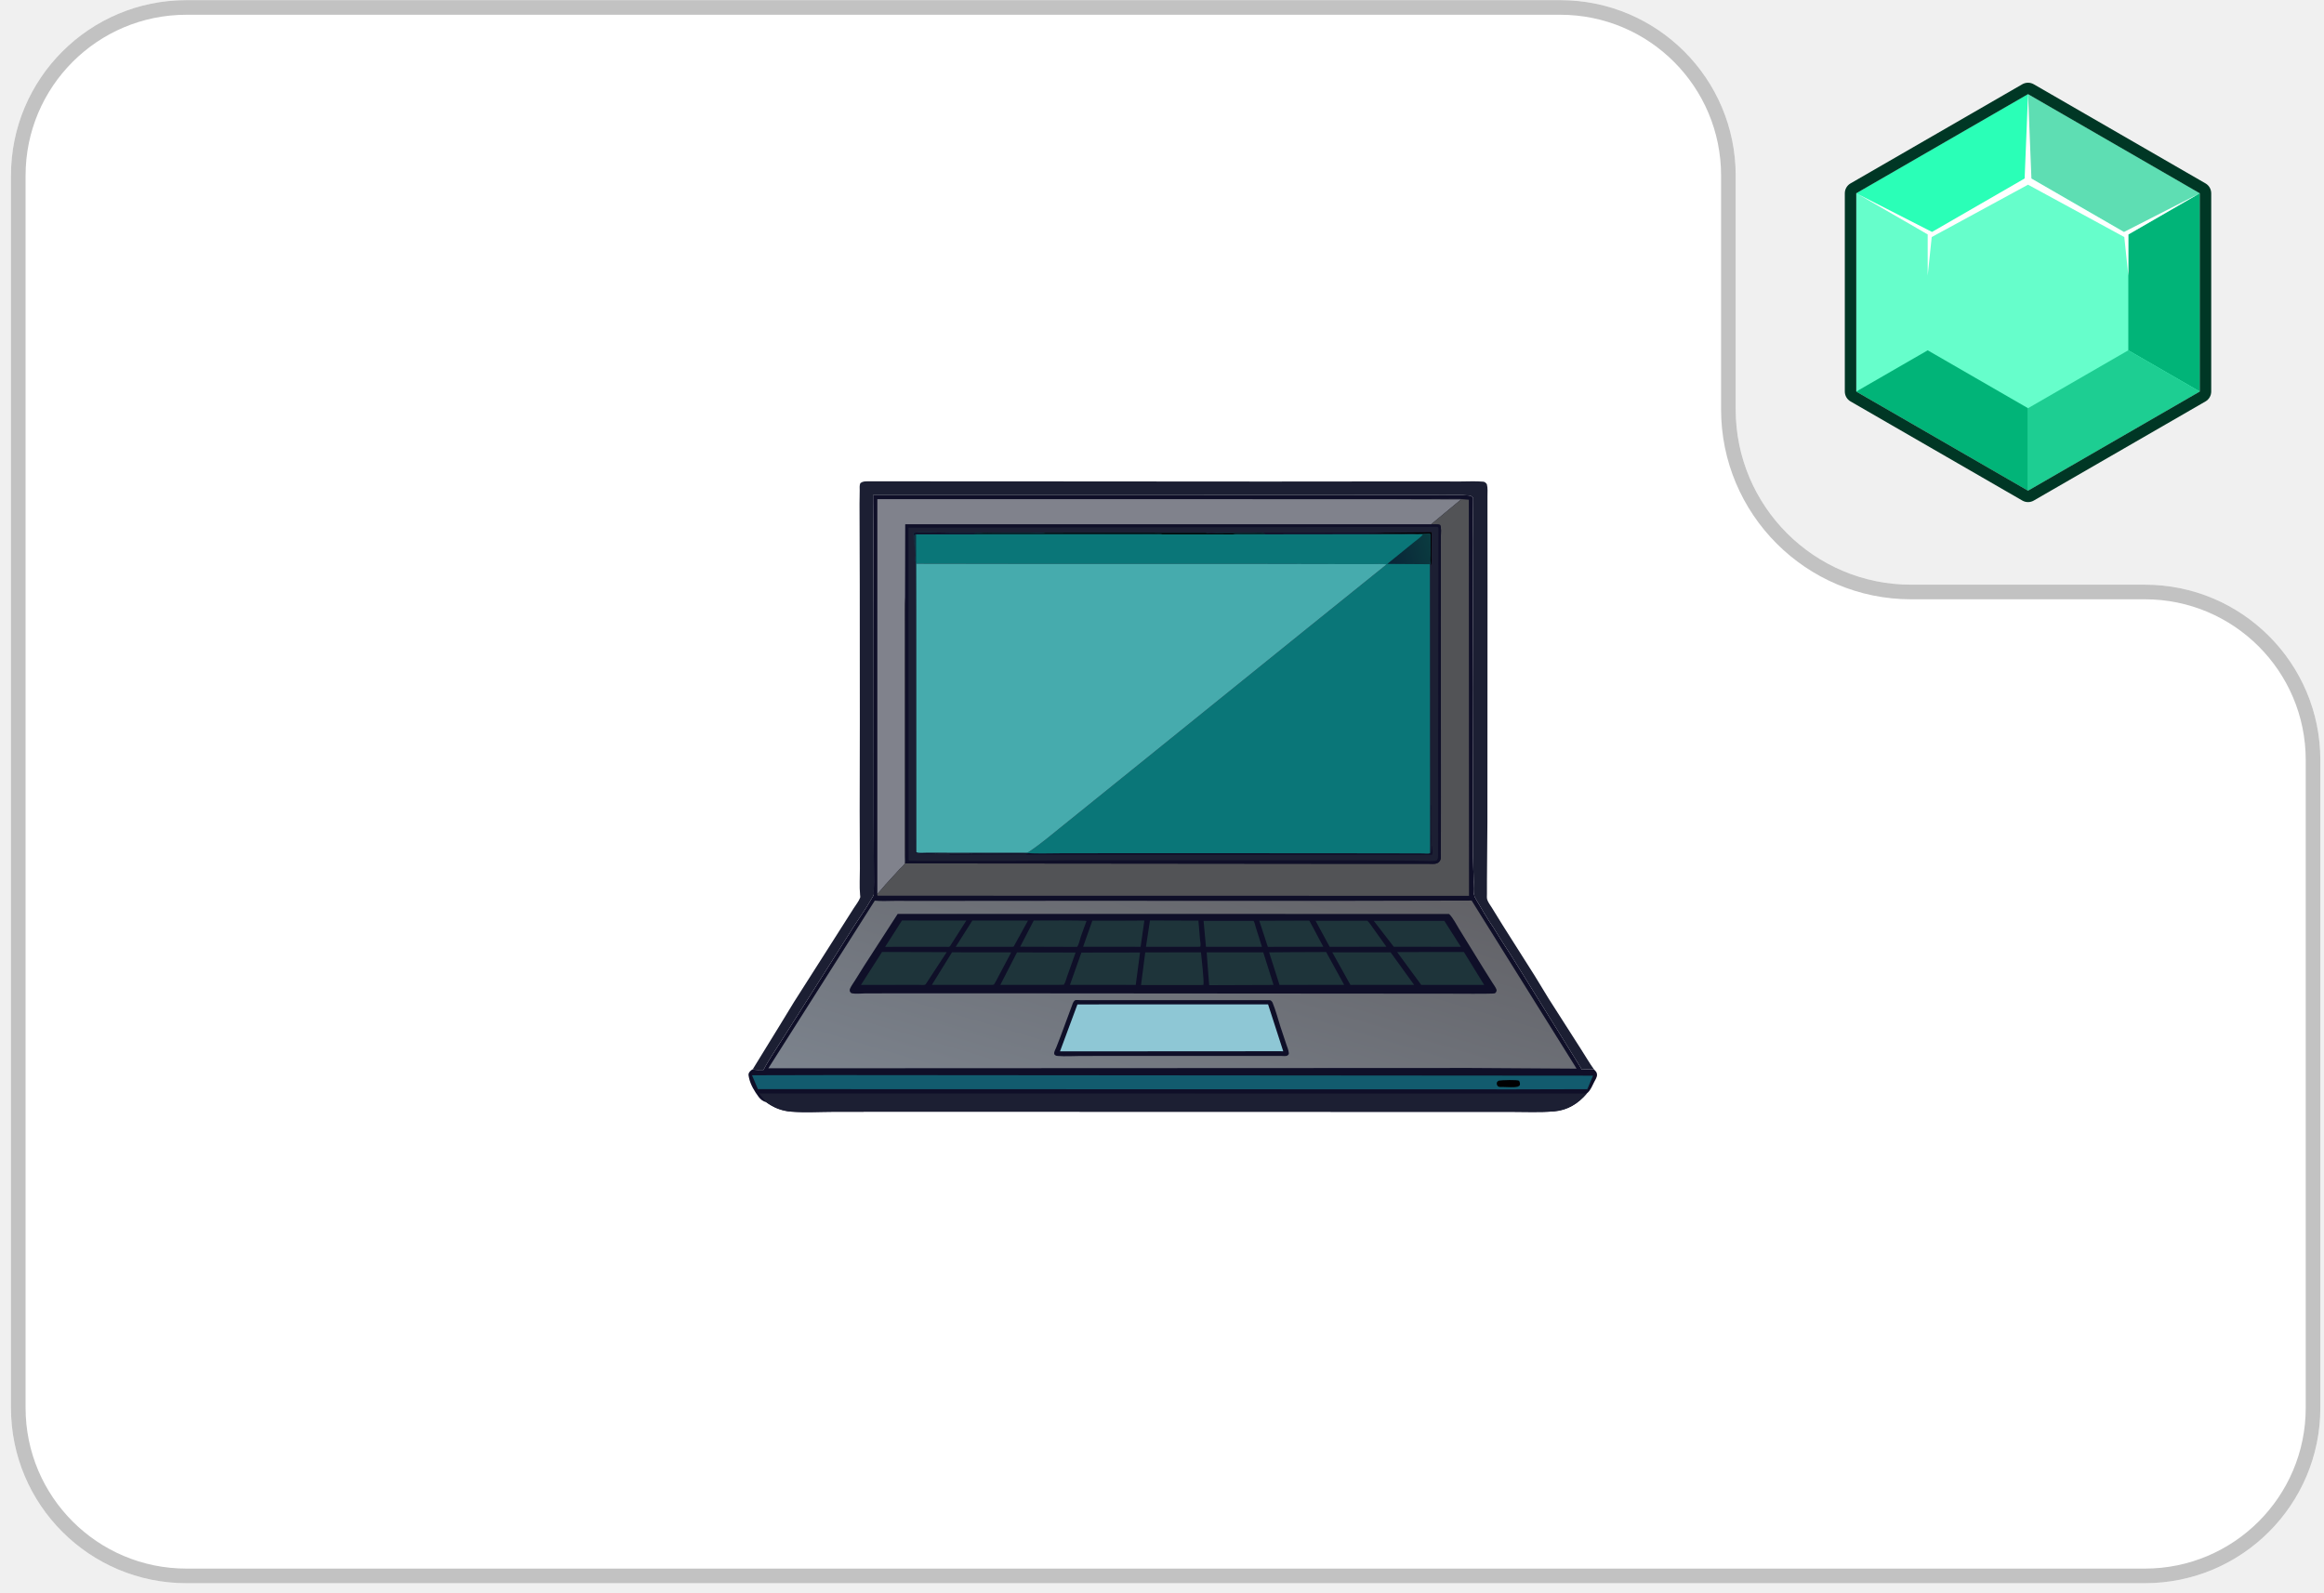
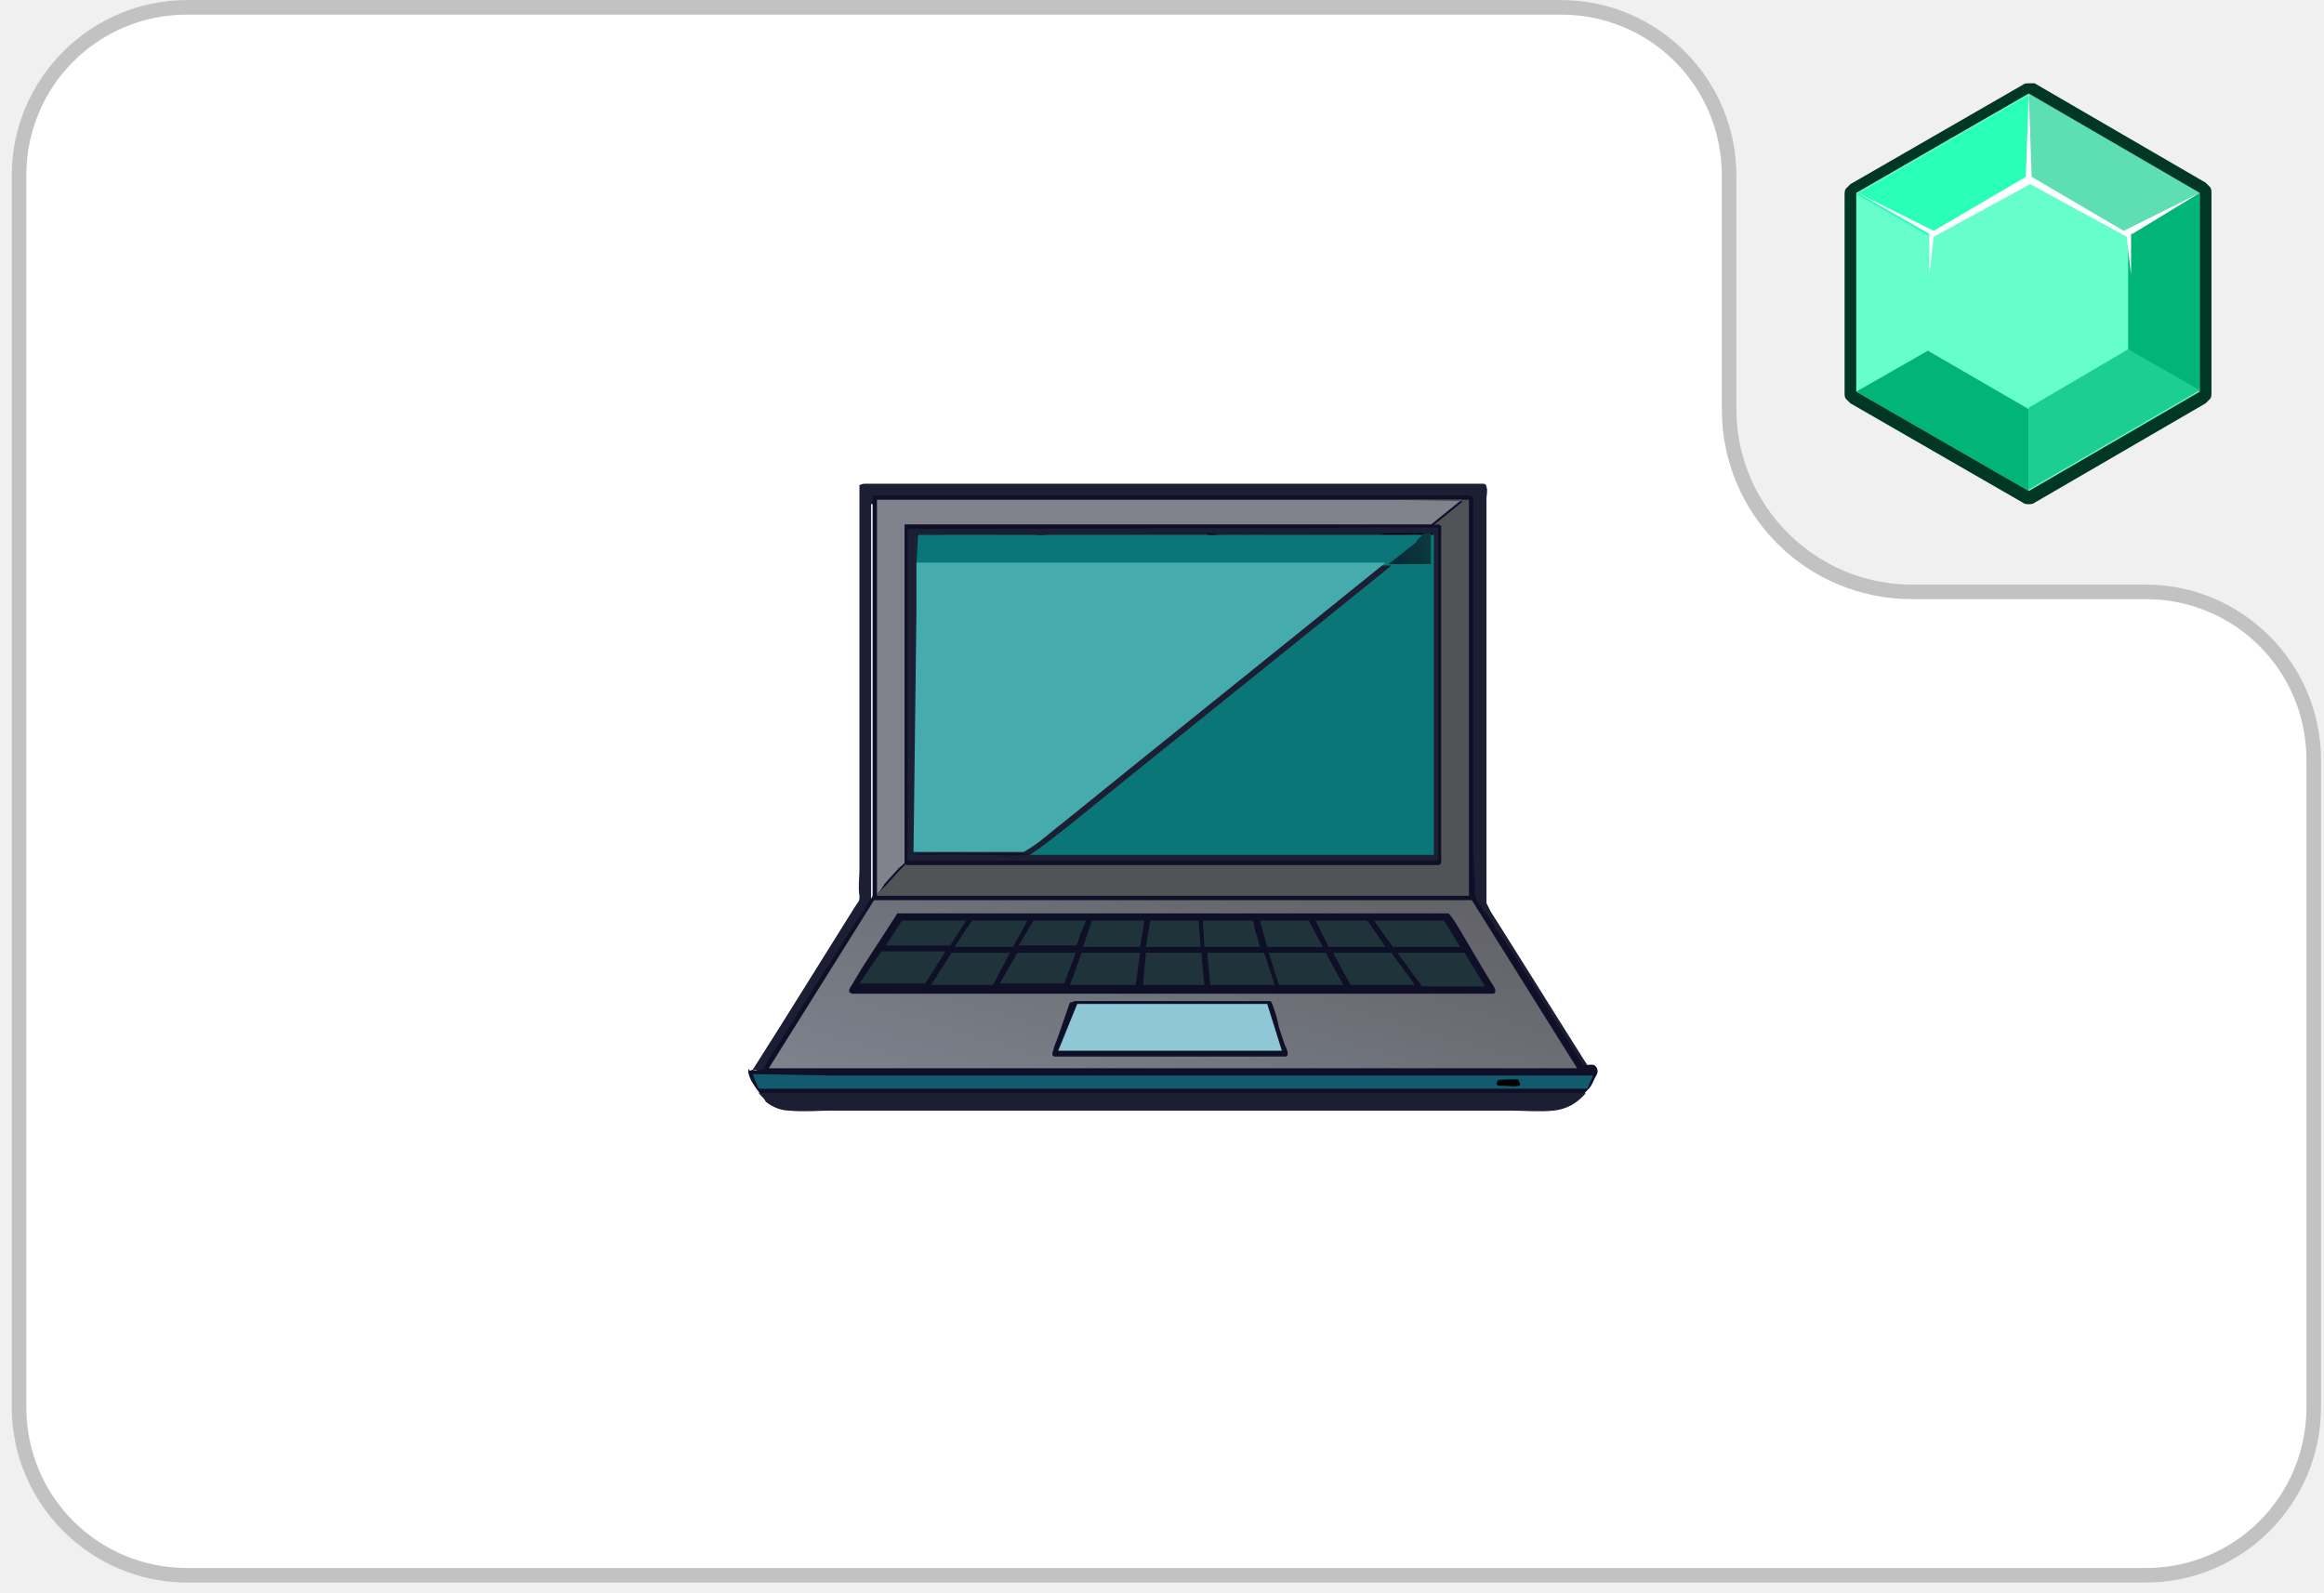
- <svg xmlns="http://www.w3.org/2000/svg" width="159" height="109" viewBox="0 0 159 109" fill="none">
-   <path d="M150.499 26.794V13.226L138.75 6.443L127 13.226V26.794L138.75 33.577L150.499 26.794Z" fill="#66FECB" />
-   <path d="M145.613 23.972V16.047L138.75 12.086L131.887 16.047V23.972L138.75 27.934L145.613 23.972Z" fill="#66FECB" />
-   <path d="M138.75 12.086V6.443L150.499 13.226L145.612 16.047L138.75 12.086Z" fill="#5EDEB3" />
-   <path d="M145.612 23.972V16.047L150.499 13.226V26.793L145.612 23.972Z" fill="#01B478" />
-   <path d="M138.75 27.934V33.577L150.499 26.793L145.612 23.972L138.75 27.934Z" fill="#1DCE92" />
-   <path d="M131.887 23.972L127 26.793L138.75 33.577V27.934L131.887 23.972Z" fill="#01B478" />
-   <path d="M138.75 12.086L131.887 16.047L127 13.226L138.75 6.443V12.086Z" fill="#2AFFB7" />
-   <path d="M150.499 13.226L145.314 15.876L138.983 12.217L138.752 6.441L138.518 12.217L132.184 15.874L126.999 13.224L131.886 16.046V18.861C131.978 17.981 132.07 17.101 132.162 16.221L138.75 12.639L145.337 16.221C145.429 17.101 145.522 17.981 145.614 18.861V16.046L145.679 16.008L150.499 13.226Z" fill="white" />
-   <path d="M138.75 6.443L150.499 13.226V26.794L138.75 33.577L127 26.794V13.226L138.75 6.443ZM138.75 5.661C138.612 5.661 138.477 5.697 138.358 5.766L126.608 12.549C126.489 12.618 126.39 12.716 126.321 12.835C126.253 12.954 126.216 13.089 126.216 13.226V26.794C126.216 26.931 126.253 27.066 126.321 27.184C126.39 27.303 126.489 27.402 126.608 27.47L138.361 34.254C138.48 34.323 138.615 34.359 138.752 34.359C138.889 34.359 139.024 34.323 139.143 34.254L150.892 27.47C151.011 27.402 151.11 27.303 151.179 27.184C151.247 27.066 151.284 26.931 151.284 26.794V13.226C151.284 13.089 151.247 12.954 151.179 12.835C151.11 12.716 151.011 12.618 150.892 12.549L139.143 5.766C139.024 5.697 138.89 5.661 138.752 5.661H138.75Z" fill="#003725" />
-   <mask id="path-10-inside-1_129_10919" fill="white">
-     <path fill-rule="evenodd" clip-rule="evenodd" d="M118.75 12.01C118.75 5.383 113.377 0.01 106.75 0.01H12.75C6.123 0.01 0.75 5.383 0.75 12.01V96.34C0.75 102.967 6.123 108.34 12.75 108.34H146.75C153.377 108.34 158.75 102.967 158.75 96.34V52.01C158.75 45.383 153.377 40.01 146.75 40.01H130.75C124.123 40.01 118.75 34.637 118.75 28.01V12.01Z" />
+ <svg xmlns="http://www.w3.org/2000/svg" version="1.1" id="Слой_1" x="0px" y="0px" viewBox="0 0 159 109" style="enable-background:new 0 0 159 109;" xml:space="preserve">
+   <style type="text/css">
+ 	.st0{fill:#66FECB;}
+ 	.st1{fill:#5EDEB3;}
+ 	.st2{fill:#01B478;}
+ 	.st3{fill:#1DCE92;}
+ 	.st4{fill:#2AFFB7;}
+ 	.st5{fill:#FFFFFF;}
+ 	.st6{fill:#003725;}
+ 	.st7{fill-rule:evenodd;clip-rule:evenodd;fill:#FFFFFF;}
+ 	.st8{fill-rule:evenodd;clip-rule:evenodd;fill:#FFFFFF;filter:url(#Adobe_OpacityMaskFilter);}
+ 	.st9{mask:url(#path-10-inside-1_129_10919_00000089563257974219374980000018190821517949133202_);fill:#C2C2C2;}
+ 	.st10{fill:#1C1F33;}
+ 	.st11{fill:#0F0F28;}
+ 	.st12{fill:#125B6E;}
+ 	.st13{fill:#010002;}
+ 	.st14{fill:#80828C;}
+ 	.st15{fill:#525356;}
+ 	.st16{fill:url(#SVGID_1_);}
+ 	.st17{fill:#8EC7D5;}
+ 	.st18{fill:#1E343A;}
+ 	.st19{fill:#0A7678;}
+ 	.st20{fill:url(#SVGID_00000102539802711590042270000017630183544060003983_);}
+ 	.st21{fill:#46ABAD;}
+ </style>
+   <path class="st0" d="M150.5,26.8V13.2l-11.7-6.8L127,13.2v13.6l11.8,6.8L150.5,26.8z" />
+   <path class="st0" d="M145.6,24V16l-6.9-4l-6.9,4V24l6.9,4L145.6,24z" />
+   <path class="st1" d="M138.8,12.1V6.4l11.7,6.8l-4.9,2.8L138.8,12.1z" />
+   <path class="st2" d="M145.6,24V16l4.9-2.8v13.6L145.6,24z" />
+   <path class="st3" d="M138.8,27.9v5.6l11.7-6.8l-4.9-2.8L138.8,27.9z" />
+   <path class="st2" d="M131.9,24l-4.9,2.8l11.8,6.8v-5.6L131.9,24z" />
+   <path class="st4" d="M138.8,12.1l-6.9,4l-4.9-2.8l11.8-6.8V12.1z" />
+   <path class="st5" d="M150.5,13.2l-5.2,2.6l-6.3-3.7l-0.2-5.8l-0.2,5.8l-6.3,3.7l-5.2-2.6l4.9,2.8v2.8c0.1-0.9,0.2-1.8,0.3-2.6  l6.6-3.6l6.6,3.6c0.1,0.9,0.2,1.8,0.3,2.6V16l0.1,0L150.5,13.2z" />
+   <path class="st6" d="M138.8,6.4l11.7,6.8v13.6l-11.7,6.8L127,26.8V13.2L138.8,6.4z M138.8,5.7c-0.1,0-0.3,0-0.4,0.1l-11.8,6.8  c-0.1,0.1-0.2,0.2-0.3,0.3c-0.1,0.1-0.1,0.3-0.1,0.4v13.6c0,0.1,0,0.3,0.1,0.4c0.1,0.1,0.2,0.2,0.3,0.3l11.8,6.8  c0.1,0.1,0.3,0.1,0.4,0.1c0.1,0,0.3,0,0.4-0.1l11.7-6.8c0.1-0.1,0.2-0.2,0.3-0.3c0.1-0.1,0.1-0.3,0.1-0.4V13.2c0-0.1,0-0.3-0.1-0.4  c-0.1-0.1-0.2-0.2-0.3-0.3l-11.7-6.8C139,5.7,138.9,5.7,138.8,5.7L138.8,5.7z" />
+   <path class="st7" d="M118.8,12c0-6.6-5.4-12-12-12h-94c-6.6,0-12,5.4-12,12v84.3c0,6.6,5.4,12,12,12h134c6.6,0,12-5.4,12-12V52  c0-6.6-5.4-12-12-12h-16c-6.6,0-12-5.4-12-12V12z" />
+   <defs>
+     <filter id="Adobe_OpacityMaskFilter" filterUnits="userSpaceOnUse" x="-0.2" y="-1" width="160" height="110.3">
+       <feColorMatrix type="matrix" values="1 0 0 0 0  0 1 0 0 0  0 0 1 0 0  0 0 0 1 0" />
+     </filter>
+   </defs>
+   <mask maskUnits="userSpaceOnUse" x="-0.2" y="-1" width="160" height="110.3" id="path-10-inside-1_129_10919_00000089563257974219374980000018190821517949133202_">
+     <path class="st8" d="M118.8,12c0-6.6-5.4-12-12-12h-94c-6.6,0-12,5.4-12,12v84.3c0,6.6,5.4,12,12,12h134c6.6,0,12-5.4,12-12V52   c0-6.6-5.4-12-12-12h-16c-6.6,0-12-5.4-12-12V12z" />
  </mask>
-   <path fill-rule="evenodd" clip-rule="evenodd" d="M118.75 12.01C118.75 5.383 113.377 0.01 106.75 0.01H12.75C6.123 0.01 0.75 5.383 0.75 12.01V96.34C0.75 102.967 6.123 108.34 12.75 108.34H146.75C153.377 108.34 158.75 102.967 158.75 96.34V52.01C158.75 45.383 153.377 40.01 146.75 40.01H130.75C124.123 40.01 118.75 34.637 118.75 28.01V12.01Z" fill="white" />
-   <path d="M12.75 1.01H106.75V-0.99H12.75V1.01ZM1.75 96.34V12.01H-0.25V96.34H1.75ZM146.75 107.34H12.75V109.34H146.75V107.34ZM157.75 52.01V96.34H159.75V52.01H157.75ZM146.75 39.01H130.75V41.01H146.75V39.01ZM119.75 28.01V12.01H117.75V28.01H119.75ZM130.75 39.01C124.675 39.01 119.75 34.085 119.75 28.01H117.75C117.75 35.19 123.57 41.01 130.75 41.01V39.01ZM159.75 52.01C159.75 44.83 153.93 39.01 146.75 39.01V41.01C152.825 41.01 157.75 45.935 157.75 52.01H159.75ZM146.75 109.34C153.93 109.34 159.75 103.52 159.75 96.34H157.75C157.75 102.415 152.825 107.34 146.75 107.34V109.34ZM-0.25 96.34C-0.25 103.52 5.57 109.34 12.75 109.34V107.34C6.675 107.34 1.75 102.415 1.75 96.34H-0.25ZM106.75 1.01C112.825 1.01 117.75 5.935 117.75 12.01H119.75C119.75 4.83 113.93 -0.99 106.75 -0.99V1.01ZM12.75 -0.99C5.57 -0.99 -0.25 4.83 -0.25 12.01H1.75C1.75 5.935 6.675 1.01 12.75 1.01V-0.99Z" fill="#C2C2C2" mask="url(#path-10-inside-1_129_10919)" />
-   <path d="M51.5 73.171L53.359 70.149L54.324 68.566L56.865 64.578L58.407 62.154C58.541 61.938 58.762 61.669 58.846 61.433C58.867 61.374 58.85 61.298 58.844 61.237C58.788 60.65 58.833 60.011 58.831 59.419L58.816 55.578L58.827 49.418L58.822 40.09L58.806 34.489L58.818 33.563C58.819 33.403 58.793 33.207 58.864 33.06C59.028 32.933 59.184 32.94 59.382 32.937L68.861 32.94L86.753 32.952L96.846 32.943L99.896 32.948C100.416 32.949 100.967 32.914 101.483 32.962C101.6 32.973 101.657 33.048 101.725 33.134C101.797 33.394 101.767 33.701 101.768 33.971L101.768 35.442L101.771 40.405L101.763 56.284L101.733 60.209L101.732 61.161C101.732 61.286 101.714 61.448 101.753 61.566C101.819 61.763 101.975 61.962 102.084 62.14L102.787 63.28L105.003 66.777L105.954 68.338L108.172 71.807C108.471 72.266 108.744 72.748 109.064 73.192C108.825 73.135 108.471 73.189 108.217 73.189L108.119 73.013L103.44 65.468L102.787 64.455L102.324 63.714C102.275 63.647 102.243 63.576 102.198 63.508L101.848 62.984C101.754 62.853 101.689 62.701 101.594 62.572C101.565 62.532 101.544 62.504 101.521 62.459L101.498 62.413L101.181 61.873L101.102 61.746L100.975 61.524C100.922 61.401 100.865 61.383 100.86 61.239C100.778 61.144 100.828 60.504 100.826 60.355L100.768 58.304L100.789 47.063L100.76 37.013L100.787 34.113C100.788 34.072 100.795 34.072 100.772 34.041C100.718 33.968 100.593 33.919 100.505 33.909L100.467 33.906C99.941 33.852 99.391 33.878 98.862 33.876L96.072 33.873L88.018 33.879L59.734 33.883L59.756 37.121L59.77 43.357L59.778 55.874L59.788 60.373L59.782 61.036C59.781 61.082 59.794 61.19 59.779 61.231C59.742 61.34 59.639 61.479 59.581 61.582C59.208 62.246 58.752 62.863 58.346 63.507L54.332 69.847L52.742 72.34C52.57 72.632 52.388 72.909 52.237 73.214C52.013 73.213 51.709 73.246 51.5 73.171Z" fill="#1C1F33" />
-   <path d="M51.5 73.171C51.709 73.246 52.013 73.212 52.237 73.214C52.388 72.909 52.57 72.632 52.743 72.34L54.332 69.847L58.346 63.507C58.752 62.863 59.208 62.246 59.581 61.582C59.639 61.479 59.743 61.34 59.779 61.231C59.794 61.19 59.781 61.082 59.782 61.036L59.788 60.373L59.778 55.874L59.77 43.357L59.756 37.121L59.734 33.883L88.018 33.879L96.072 33.873L98.862 33.876C99.391 33.878 99.941 33.852 100.467 33.906L100.506 33.909C100.593 33.919 100.718 33.968 100.772 34.041C100.795 34.072 100.788 34.072 100.787 34.113L100.76 37.013L100.789 47.063L100.768 58.304L100.826 60.355C100.828 60.504 100.778 61.144 100.86 61.239C100.865 61.383 100.922 61.401 100.975 61.524L101.102 61.746L101.181 61.873L101.499 62.413L101.521 62.459C101.544 62.504 101.565 62.532 101.594 62.572C101.69 62.701 101.754 62.853 101.848 62.984L102.198 63.508C102.244 63.576 102.275 63.647 102.324 63.714L102.787 64.455L103.44 65.468L108.12 73.013L108.217 73.189C108.471 73.189 108.825 73.135 109.064 73.192C109.18 73.311 109.263 73.38 109.263 73.553C109.262 73.727 109.144 73.894 109.067 74.045C108.945 74.286 108.836 74.569 108.639 74.759L108.559 74.832C107.972 75.522 107.246 75.973 106.329 76.05C105.35 76.131 104.338 76.081 103.355 76.082L97.886 76.082L80.384 76.078L62.609 76.073L57.049 76.078C56.095 76.08 55.1 76.142 54.151 76.071C53.49 76.022 52.95 75.808 52.415 75.42C52.204 75.37 52.032 75.234 51.903 75.061C51.618 74.677 51.344 74.224 51.245 73.755C51.228 73.673 51.196 73.548 51.22 73.465C51.253 73.352 51.396 73.221 51.5 73.171Z" fill="#0F0F28" />
-   <path d="M56.926 73.569L108.989 73.609L108.599 74.533L103.597 74.546L51.853 74.531L51.451 73.581L56.926 73.569Z" fill="#125B6E" />
-   <path d="M102.533 73.95C102.741 73.911 103.795 73.875 103.934 73.96C103.969 74.03 104.004 74.139 103.988 74.219C103.971 74.31 103.921 74.317 103.847 74.357L103.823 74.364C103.545 74.428 103.142 74.384 102.853 74.383C102.729 74.383 102.593 74.403 102.482 74.338C102.43 74.267 102.398 74.219 102.404 74.124C102.411 74.029 102.462 73.999 102.533 73.95Z" fill="#010002" />
-   <path d="M52.415 75.42C52.267 75.212 52.086 75.051 51.951 74.827L108.559 74.832C107.972 75.522 107.246 75.974 106.328 76.05C105.35 76.131 104.338 76.081 103.355 76.082L97.886 76.082L80.384 76.078L62.609 76.073L57.049 76.078C56.095 76.081 55.1 76.142 54.151 76.071C53.49 76.022 52.95 75.808 52.415 75.42Z" fill="#1C1F33" />
-   <path d="M60.024 61.175L60.025 34.156L95.184 34.161L99.969 34.171L97.9 35.889L61.939 35.888L61.932 40.878L61.929 40.92C61.883 41.559 61.906 42.215 61.905 42.856L61.902 46.17L61.904 56.407L61.906 58.539C61.906 58.661 61.943 58.997 61.899 59.104C61.858 59.205 61.632 59.386 61.546 59.481L60.579 60.538C60.393 60.747 60.219 60.975 60.024 61.175Z" fill="#80828C" />
-   <path d="M95.184 34.161L99.926 34.144L100.017 34.158L100.492 34.198L100.504 61.302L60.048 61.294C60.01 61.233 60.01 61.256 60.024 61.175C60.218 60.975 60.393 60.747 60.579 60.538L61.545 59.481C61.632 59.386 61.858 59.205 61.899 59.104C61.943 58.997 61.906 58.661 61.906 58.539L61.904 56.407L61.902 46.17L61.905 42.856C61.906 42.215 61.883 41.559 61.928 40.92L61.932 40.878L61.937 59.082L91.067 59.109L96.092 59.108L97.667 59.108C97.86 59.108 98.157 59.147 98.331 59.066C98.431 59.02 98.518 58.924 98.554 58.819C98.583 58.734 98.571 58.593 98.573 58.501L98.58 57.722L98.582 54.555L98.578 42.202L98.576 38.483L98.579 36.712C98.579 36.49 98.626 36.122 98.529 35.927C98.39 35.853 98.064 35.89 97.899 35.889L99.969 34.171L95.184 34.161Z" fill="#525356" />
-   <path d="M59.849 61.632C60.288 61.681 60.764 61.646 61.208 61.647L64.023 61.649L73.043 61.642L91.43 61.646L100.685 61.626L107.865 73.128L100.61 73.082L52.569 73.104L59.849 61.632Z" fill="url(#paint0_linear_129_10919)" />
-   <path d="M73.532 68.459L73.588 68.439C73.679 68.423 73.81 68.441 73.904 68.441L74.614 68.441L77.519 68.442L83.636 68.44L86.83 68.443C86.897 68.445 86.905 68.436 86.963 68.481C87.011 68.518 87.043 68.559 87.067 68.616C87.285 69.139 87.43 69.73 87.607 70.27L87.998 71.445C88.059 71.631 88.161 71.858 88.177 72.053C88.183 72.119 88.186 72.132 88.138 72.181C88.113 72.206 88.083 72.235 88.049 72.247C87.953 72.281 87.792 72.26 87.687 72.26L86.804 72.257L76.945 72.258L73.93 72.261C73.422 72.263 72.882 72.301 72.376 72.26C72.238 72.249 72.232 72.242 72.134 72.151C72.127 72.114 72.119 72.084 72.123 72.045C72.137 71.934 72.219 71.787 72.263 71.683L72.556 70.93L73.403 68.642C73.436 68.564 73.472 68.518 73.532 68.459Z" fill="#0F0F28" />
-   <path d="M73.714 68.733L86.757 68.729L87.794 71.938L86.606 71.937L72.522 71.946L73.714 68.733Z" fill="#8EC7D5" />
-   <path d="M61.418 62.538L99.14 62.544C99.417 62.807 99.631 63.258 99.835 63.582L101.476 66.245L102.094 67.228C102.183 67.37 102.316 67.541 102.377 67.697C102.416 67.798 102.381 67.83 102.339 67.919C102.313 67.938 102.29 67.963 102.261 67.976C102.157 68.023 99.516 67.996 99.15 67.998L69.422 67.976L61.164 67.975L59.141 67.982C58.878 67.983 58.555 68.025 58.302 67.976C58.207 67.958 58.199 67.922 58.144 67.848C58.133 67.757 58.125 67.723 58.164 67.637C58.245 67.458 58.374 67.288 58.478 67.12L59.123 66.089L61.418 62.538Z" fill="#0F0F28" />
-   <path d="M78.676 62.988L81.992 63L82.1 64.285C82.113 64.416 82.171 64.664 82.115 64.782L81.939 64.792L78.403 64.792L78.676 62.988Z" fill="#1E343A" />
-   <path d="M82.345 63.013L85.765 63.013C85.838 63.117 85.869 63.309 85.909 63.432L86.338 64.791L82.508 64.793L82.345 63.013Z" fill="#1E343A" />
-   <path d="M88.532 63L89.54 62.998C89.6 63.016 89.587 63.008 89.609 63.051L90.536 64.788L88.105 64.79L86.741 64.795L86.156 63.008L88.532 63Z" fill="#1E343A" />
-   <path d="M90.006 63.011L93.543 63.006C93.699 63.134 93.829 63.361 93.951 63.525L94.853 64.786L90.973 64.793L90.006 63.011Z" fill="#1E343A" />
-   <path d="M76.799 63.001L78.293 62.993L78.038 64.79L75.594 64.786L74.103 64.787L74.735 63.004L76.799 63.001Z" fill="#1E343A" />
-   <path d="M70.725 62.993C71.179 62.996 74.214 62.962 74.334 63.028L73.955 64.065C73.882 64.279 73.825 64.61 73.696 64.792L73.467 64.796L69.798 64.784L70.725 62.993Z" fill="#1E343A" />
-   <path d="M66.526 62.992L70.332 62.996L69.352 64.777L69.253 64.79L65.387 64.791L66.526 62.992Z" fill="#1E343A" />
-   <path d="M61.709 62.991L66.114 62.993L65 64.744C64.978 64.759 64.96 64.781 64.936 64.79C64.892 64.807 64.755 64.79 64.705 64.79L64.071 64.791L60.558 64.794L61.709 62.991Z" fill="#1E343A" />
-   <path d="M93.99 63.017L98.817 63.016L99.949 64.792L95.355 64.786L93.99 63.017Z" fill="#1E343A" />
-   <path d="M78.353 65.173L82.167 65.168C82.192 65.488 82.405 67.242 82.329 67.399L82.107 67.408L78.066 67.407L78.353 65.173Z" fill="#1E343A" />
-   <path d="M65.134 65.166L69.184 65.171L68.365 66.715C68.248 66.936 68.14 67.174 67.996 67.38L67.88 67.394L63.754 67.396L65.134 65.166Z" fill="#1E343A" />
-   <path d="M82.556 65.17L86.428 65.17L87.132 67.4L82.726 67.416L82.556 65.17Z" fill="#1E343A" />
-   <path d="M91.15 65.168L95.14 65.168L96.746 67.393L92.391 67.397L91.15 65.168Z" fill="#1E343A" />
-   <path d="M69.579 65.173L73.59 65.181L73 66.841C72.938 67.01 72.888 67.24 72.783 67.386L72.49 67.393L68.439 67.395L69.579 65.173Z" fill="#1E343A" />
-   <path d="M88.345 65.158L90.73 65.148L91.964 67.396L90.43 67.395L87.54 67.401L86.831 65.17L88.345 65.158Z" fill="#1E343A" />
-   <path d="M73.986 65.185L77.999 65.178L77.702 67.397L77.275 67.397L73.202 67.394L73.986 65.185Z" fill="#1E343A" />
-   <path d="M60.346 65.144L64.77 65.157L63.349 67.329L63.317 67.364C63.3 67.38 63.278 67.39 63.254 67.394C63.146 67.414 62.996 67.396 62.883 67.396H62.06L58.902 67.4L60.346 65.144Z" fill="#1E343A" />
-   <path d="M95.587 65.151L100.155 65.147L101.542 67.399L97.235 67.397L95.587 65.151Z" fill="#1E343A" />
-   <path d="M97.899 35.889C98.064 35.89 98.39 35.853 98.529 35.927C98.626 36.122 98.579 36.49 98.579 36.712L98.576 38.483L98.578 42.202L98.582 54.555L98.58 57.722L98.573 58.501C98.571 58.592 98.583 58.734 98.554 58.819C98.518 58.924 98.431 59.02 98.331 59.066C98.157 59.147 97.86 59.108 97.667 59.108L96.092 59.108L91.066 59.109L61.937 59.082L61.932 40.878L61.938 35.888L97.899 35.889Z" fill="#0F0F28" />
-   <path d="M98.299 36.054L98.368 36.056L98.412 36.118L98.392 50.223L98.393 56.045L98.389 58.557C98.385 58.673 98.381 58.767 98.311 58.861C98.258 58.888 98.22 58.905 98.159 58.908C97.673 58.937 97.165 58.894 96.675 58.891L93.136 58.868L73.231 58.866L69.24 58.907L62.27 58.904C62.192 58.892 62.228 58.907 62.163 58.858L62.154 36.109L98.299 36.054Z" fill="#1C1F33" />
-   <path d="M94.756 36.456L97.947 36.424L97.936 38.028C97.934 38.209 97.972 38.487 97.9 38.648L97.879 38.641L97.848 38.554C97.826 38.326 97.843 38.085 97.844 37.855L97.846 36.537L97.353 36.549L96.924 36.552C96.598 36.501 96.217 36.54 95.884 36.539L93.58 36.531C93.702 36.476 93.857 36.492 93.989 36.489L94.756 36.456Z" fill="#010002" />
-   <path d="M82.51 36.461L94.757 36.456L93.989 36.489C93.858 36.492 93.702 36.476 93.58 36.531L95.884 36.539C96.217 36.54 96.598 36.501 96.924 36.552L84.358 36.568C84.57 36.506 84.864 36.541 85.086 36.541L86.534 36.535V36.515L86.471 36.499C86.25 36.44 85.94 36.479 85.706 36.48L83.391 36.483C83.162 36.483 82.717 36.541 82.51 36.461Z" fill="#0F0F28" />
-   <path d="M97.839 58.387C97.921 58.233 97.874 55.439 97.879 55.065C97.929 55.16 97.898 55.428 97.9 55.546L97.912 57.407C97.911 57.74 97.872 58.109 97.92 58.438L97.928 58.334C97.968 58.184 97.962 58.032 97.968 57.874L97.999 57.923C98 58.087 98.031 58.347 97.981 58.498L64.968 58.488V58.446L70.173 58.477C70.271 58.445 70.17 58.456 70.271 58.448L70.316 58.446L70.332 58.414C69.386 58.469 68.423 58.408 67.475 58.414L66.734 58.431C66.659 58.431 66.562 58.445 66.493 58.409L66.468 58.39L66.365 58.423L66.301 58.382C65.983 58.381 64.289 58.327 64.12 58.403L64.079 58.423L64.016 58.382C64.001 58.391 63.974 58.41 63.956 58.416C63.852 58.454 63.005 58.456 62.916 58.41C62.837 58.368 62.726 58.385 62.635 58.359L62.627 57.938C62.639 57.774 62.611 57.584 62.651 57.427C62.651 57.639 62.589 58.155 62.694 58.324C62.889 58.386 63.154 58.352 63.361 58.352L64.785 58.353L70.052 58.357C70.855 58.434 71.698 58.39 72.505 58.391L76.92 58.384L90.709 58.388L96.146 58.396L97.349 58.4C97.495 58.401 97.704 58.436 97.839 58.387Z" fill="#0F0F28" />
-   <path d="M62.67 38.553L62.645 38.451C62.629 38.391 62.617 38.353 62.624 38.291C62.646 38.099 62.65 37.854 62.631 37.661C62.613 37.471 62.639 37.276 62.627 37.086C62.619 36.947 62.613 36.774 62.631 36.638L62.635 36.61L62.596 36.562C62.48 36.681 62.556 37.257 62.523 37.462L62.511 36.464C62.639 36.399 64.768 36.455 65.106 36.456L71.516 36.458L75.378 36.457L77.223 36.456L82.51 36.461C82.717 36.541 83.162 36.483 83.391 36.483L85.705 36.48C85.94 36.479 86.25 36.44 86.471 36.499L86.534 36.515V36.535L85.086 36.541C84.864 36.541 84.569 36.506 84.358 36.568L96.923 36.552L97.353 36.549L97.846 36.537L97.843 37.855C97.843 38.085 97.826 38.326 97.848 38.554L97.829 38.61L97.839 58.387C97.704 58.436 97.495 58.401 97.349 58.4L96.146 58.396L90.709 58.388L76.92 58.384L72.505 58.391C71.698 58.39 70.855 58.434 70.052 58.357C70.184 58.353 70.277 58.368 70.392 58.292C71.211 57.752 71.984 57.084 72.751 56.472L77.404 52.717L89.18 43.205L94.873 38.619C94.537 38.577 94.173 38.602 93.833 38.602L91.937 38.601L85.46 38.588L70.913 38.589L62.695 38.577L62.691 41.727L62.67 38.553Z" fill="#0A7678" />
-   <path d="M62.67 38.553L62.645 38.451C62.629 38.391 62.617 38.353 62.624 38.291C62.646 38.099 62.65 37.854 62.631 37.661C62.613 37.471 62.639 37.276 62.627 37.086C62.619 36.947 62.613 36.774 62.631 36.638L62.635 36.61L62.596 36.562C62.48 36.681 62.556 37.257 62.523 37.462L62.511 36.464C62.639 36.399 64.768 36.455 65.106 36.456L71.516 36.458L71.482 36.467C71.191 36.525 70.795 36.477 70.494 36.477L68.109 36.474C67.752 36.475 67.369 36.447 67.015 36.489L66.713 36.499L66.698 36.534L73.572 36.533L77.647 36.535L78.734 36.533C78.899 36.533 79.096 36.552 79.258 36.528C79.354 36.535 79.446 36.537 79.539 36.567L62.666 36.566L62.67 38.553Z" fill="#0F0F28" />
-   <path d="M77.223 36.456L82.51 36.461C82.717 36.541 83.162 36.483 83.391 36.483L85.705 36.48C85.94 36.479 86.25 36.44 86.471 36.499L86.534 36.515V36.535L85.086 36.541C84.864 36.541 84.569 36.506 84.358 36.568L79.539 36.567C79.446 36.537 79.354 36.535 79.258 36.528C79.096 36.552 78.899 36.533 78.734 36.533L77.647 36.535L73.572 36.533L66.698 36.534L66.713 36.499L67.015 36.489C67.369 36.447 67.752 36.475 68.109 36.474L70.494 36.477C70.795 36.477 71.191 36.525 71.482 36.467L71.516 36.458L75.378 36.457L77.223 36.456Z" fill="#010002" />
-   <path d="M97.353 36.549L97.846 36.537L97.844 37.855C97.843 38.085 97.826 38.326 97.848 38.554L97.829 38.61L94.909 38.591L96.775 37.075C96.935 36.941 97.267 36.73 97.353 36.549Z" fill="url(#paint1_linear_129_10919)" />
-   <path d="M62.691 41.727L62.695 38.577L70.913 38.589L85.46 38.588L91.937 38.6L93.833 38.602C94.173 38.602 94.537 38.577 94.873 38.618L89.18 43.205L77.404 52.717L72.751 56.472C71.984 57.084 71.211 57.752 70.392 58.292C70.277 58.368 70.185 58.353 70.052 58.357L64.785 58.353L63.361 58.352C63.154 58.352 62.889 58.386 62.695 58.324L62.691 41.727Z" fill="#46ABAD" />
-   <defs>
-     <linearGradient id="paint0_linear_129_10919" x1="84.942" y1="57.035" x2="77.984" y2="80.515" gradientUnits="userSpaceOnUse">
-       <stop stop-color="#626267" />
-       <stop offset="1" stop-color="#7C838D" />
-     </linearGradient>
-     <linearGradient id="paint1_linear_129_10919" x1="95.001" y1="38.258" x2="97.996" y2="37.431" gradientUnits="userSpaceOnUse">
-       <stop stop-color="#092537" />
-       <stop offset="1" stop-color="#0A3B40" />
-     </linearGradient>
-   </defs>
+   <path class="st9" d="M12.8,1h94v-2h-94V1z M1.8,96.3V12h-2v84.3H1.8z M146.8,107.3h-134v2h134V107.3z M157.8,52v44.3h2V52H157.8z   M146.8,39h-16v2h16V39z M119.8,28V12h-2v16H119.8z M130.8,39c-6.1,0-11-4.9-11-11h-2c0,7.2,5.8,13,13,13V39z M159.8,52  c0-7.2-5.8-13-13-13v2c6.1,0,11,4.9,11,11H159.8z M146.8,109.3c7.2,0,13-5.8,13-13h-2c0,6.1-4.9,11-11,11V109.3z M-0.2,96.3  c0,7.2,5.8,13,13,13v-2c-6.1,0-11-4.9-11-11H-0.2z M106.8,1c6.1,0,11,4.9,11,11h2c0-7.2-5.8-13-13-13V1z M12.8-1  c-7.2,0-13,5.8-13,13h2c0-6.1,4.9-11,11-11V-1z" />
+   <path class="st10" d="M51.5,73.2l1.9-3l1-1.6l2.5-4l1.5-2.4c0.1-0.2,0.4-0.5,0.4-0.7c0-0.1,0-0.1,0-0.2c-0.1-0.6,0-1.2,0-1.8l0-3.8  l0-6.2l0-9.3l0-5.6l0-0.9c0-0.2,0-0.4,0-0.5c0.2-0.1,0.3-0.1,0.5-0.1l9.5,0l17.9,0l10.1,0l3.1,0c0.5,0,1.1,0,1.6,0  c0.1,0,0.2,0.1,0.2,0.2c0.1,0.3,0,0.6,0,0.8v1.5l0,5l0,15.9l0,3.9l0,1c0,0.1,0,0.3,0,0.4c0.1,0.2,0.2,0.4,0.3,0.6l0.7,1.1l2.2,3.5  l1,1.6l2.2,3.5c0.3,0.5,0.6,0.9,0.9,1.4c-0.2-0.1-0.6,0-0.8,0l-0.1-0.2l-4.7-7.5l-0.7-1l-0.5-0.7c0-0.1-0.1-0.1-0.1-0.2l-0.3-0.5  c-0.1-0.1-0.2-0.3-0.3-0.4c0,0-0.1-0.1-0.1-0.1l0,0l-0.3-0.5l-0.1-0.1l-0.1-0.2c-0.1-0.1-0.1-0.1-0.1-0.3c-0.1-0.1,0-0.7,0-0.9  l-0.1-2.1l0-11.2l0-10l0-2.9c0,0,0,0,0-0.1c-0.1-0.1-0.2-0.1-0.3-0.1l0,0c-0.5-0.1-1.1,0-1.6,0l-2.8,0l-8.1,0l-28.3,0l0,3.2l0,6.2  l0,12.5l0,4.5l0,0.7c0,0,0,0.2,0,0.2c0,0.1-0.1,0.2-0.2,0.4c-0.4,0.7-0.8,1.3-1.2,1.9l-4,6.3l-1.6,2.5c-0.2,0.3-0.4,0.6-0.5,0.9  C52,73.2,51.7,73.2,51.5,73.2z" />
+   <path class="st11" d="M51.5,73.2c0.2,0.1,0.5,0,0.7,0c0.2-0.3,0.3-0.6,0.5-0.9l1.6-2.5l4-6.3c0.4-0.6,0.9-1.3,1.2-1.9  c0.1-0.1,0.2-0.2,0.2-0.4c0,0,0-0.1,0-0.2l0-0.7l0-4.5l0-12.5l0-6.2l0-3.2l28.3,0l8.1,0l2.8,0c0.5,0,1.1,0,1.6,0l0,0  c0.1,0,0.2,0.1,0.3,0.1c0,0,0,0,0,0.1l0,2.9l0,10l0,11.2l0.1,2.1c0,0.1,0,0.8,0,0.9c0,0.1,0.1,0.2,0.1,0.3l0.1,0.2l0.1,0.1l0.3,0.5  l0,0c0,0,0,0.1,0.1,0.1c0.1,0.1,0.2,0.3,0.3,0.4l0.3,0.5c0,0.1,0.1,0.1,0.1,0.2l0.5,0.7l0.7,1l4.7,7.5l0.1,0.2c0.3,0,0.6-0.1,0.8,0  c0.1,0.1,0.2,0.2,0.2,0.4c0,0.2-0.1,0.3-0.2,0.5c-0.1,0.2-0.2,0.5-0.4,0.7l-0.1,0.1c-0.6,0.7-1.3,1.1-2.2,1.2c-1,0.1-2,0-3,0l-5.5,0  l-17.5,0l-17.8,0l-5.6,0c-1,0-1.9,0.1-2.9,0c-0.7,0-1.2-0.3-1.7-0.7c-0.2,0-0.4-0.2-0.5-0.4c-0.3-0.4-0.6-0.8-0.7-1.3  c0-0.1,0-0.2,0-0.3C51.3,73.4,51.4,73.2,51.5,73.2z" />
+   <path class="st12" d="M56.9,73.6l52.1,0l-0.4,0.9l-5,0l-51.7,0l-0.4-1L56.9,73.6z" />
+   <path class="st13" d="M102.5,73.9c0.2,0,1.3-0.1,1.4,0c0,0.1,0.1,0.2,0.1,0.3c0,0.1-0.1,0.1-0.1,0.1l0,0c-0.3,0.1-0.7,0-1,0  c-0.1,0-0.3,0-0.4,0c-0.1-0.1-0.1-0.1-0.1-0.2C102.4,74,102.5,74,102.5,73.9z" />
+   <path class="st10" d="M52.4,75.4c-0.1-0.2-0.3-0.4-0.5-0.6l56.6,0c-0.6,0.7-1.3,1.1-2.2,1.2c-1,0.1-2,0-3,0l-5.5,0l-17.5,0l-17.8,0  l-5.6,0c-1,0-1.9,0.1-2.9,0C53.5,76,52.9,75.8,52.4,75.4z" />
+   <path class="st14" d="M60,61.2l0-27l35.2,0l4.8,0l-2.1,1.7l-36,0l0,5l0,0c0,0.6,0,1.3,0,1.9l0,3.3l0,10.2l0,2.1c0,0.1,0,0.5,0,0.6  c0,0.1-0.3,0.3-0.4,0.4l-1,1.1C60.4,60.7,60.2,61,60,61.2z" />
+   <path class="st15" d="M95.2,34.2l4.7,0l0.1,0l0.5,0l0,27.1l-40.5,0c0-0.1,0,0,0-0.1c0.2-0.2,0.4-0.4,0.6-0.6l1-1.1  c0.1-0.1,0.3-0.3,0.4-0.4c0-0.1,0-0.4,0-0.6l0-2.1l0-10.2l0-3.3c0-0.6,0-1.3,0-1.9l0,0l0,18.2l29.1,0l5,0l1.6,0c0.2,0,0.5,0,0.7,0  c0.1,0,0.2-0.1,0.2-0.2c0-0.1,0-0.2,0-0.3l0-0.8l0-3.2l0-12.4l0-3.7l0-1.8c0-0.2,0-0.6,0-0.8c-0.1-0.1-0.5,0-0.6,0l2.1-1.7  L95.2,34.2z" />
+   <linearGradient id="SVGID_1_" gradientUnits="userSpaceOnUse" x1="84.979" y1="52.23" x2="78.021" y2="28.75" gradientTransform="matrix(1 0 0 -1 0 109.276)">
+     <stop offset="0" style="stop-color:#626267" />
+     <stop offset="1" style="stop-color:#7C838D" />
+   </linearGradient>
+   <path class="st16" d="M59.8,61.6c0.4,0,0.9,0,1.4,0l2.8,0l9,0l18.4,0l9.3,0l7.2,11.5l-7.3,0l-48,0L59.8,61.6z" />
+   <path class="st11" d="M73.5,68.5L73.5,68.5c0.1,0,0.3,0,0.4,0l0.7,0l2.9,0l6.1,0l3.2,0c0.1,0,0.1,0,0.1,0c0,0,0.1,0.1,0.1,0.1  c0.2,0.5,0.4,1.1,0.5,1.7l0.4,1.2c0.1,0.2,0.2,0.4,0.2,0.6c0,0.1,0,0.1,0,0.1c0,0-0.1,0.1-0.1,0.1c-0.1,0-0.3,0-0.4,0l-0.9,0l-9.9,0  l-3,0c-0.5,0-1,0-1.6,0c-0.1,0-0.1,0-0.2-0.1c0,0,0-0.1,0-0.1c0-0.1,0.1-0.3,0.1-0.4l0.3-0.8l0.8-2.3C73.4,68.6,73.5,68.5,73.5,68.5  z" />
+   <path class="st17" d="M73.7,68.7l13,0l1,3.2l-1.2,0l-14.1,0L73.7,68.7z" />
+   <path class="st11" d="M61.4,62.5l37.7,0c0.3,0.3,0.5,0.7,0.7,1l1.6,2.7l0.6,1c0.1,0.1,0.2,0.3,0.3,0.5c0,0.1,0,0.1,0,0.2  c0,0,0,0-0.1,0.1c-0.1,0-2.7,0-3.1,0l-29.7,0l-8.3,0l-2,0c-0.3,0-0.6,0-0.8,0c-0.1,0-0.1-0.1-0.2-0.1c0-0.1,0-0.1,0-0.2  c0.1-0.2,0.2-0.3,0.3-0.5l0.6-1L61.4,62.5z" />
+   <path class="st18" d="M78.7,63l3.3,0l0.1,1.3c0,0.1,0.1,0.4,0,0.5l-0.2,0l-3.5,0L78.7,63z" />
+   <path class="st18" d="M82.3,63l3.4,0c0.1,0.1,0.1,0.3,0.1,0.4l0.4,1.4l-3.8,0L82.3,63z" />
+   <path class="st18" d="M88.5,63l1,0c0.1,0,0,0,0.1,0.1l0.9,1.7l-2.4,0l-1.4,0L86.2,63L88.5,63z" />
+   <path class="st18" d="M90,63l3.5,0c0.2,0.1,0.3,0.4,0.4,0.5l0.9,1.3l-3.9,0L90,63z" />
+   <path class="st18" d="M76.8,63l1.5,0L78,64.8l-2.4,0l-1.5,0l0.6-1.8L76.8,63z" />
+   <path class="st18" d="M70.7,63c0.5,0,3.5,0,3.6,0l-0.4,1c-0.1,0.2-0.1,0.5-0.3,0.7l-0.2,0l-3.7,0L70.7,63z" />
+   <path class="st18" d="M66.5,63l3.8,0l-1,1.8l-0.1,0l-3.9,0L66.5,63z" />
+   <path class="st18" d="M61.7,63l4.4,0L65,64.7c0,0,0,0-0.1,0c0,0-0.2,0-0.2,0l-0.6,0l-3.5,0L61.7,63z" />
+   <path class="st18" d="M94,63l4.8,0l1.1,1.8l-4.6,0L94,63z" />
+   <path class="st18" d="M78.4,65.2l3.8,0c0,0.3,0.2,2.1,0.2,2.2l-0.2,0l-4,0L78.4,65.2z" />
+   <path class="st18" d="M65.1,65.2l4,0l-0.8,1.5c-0.1,0.2-0.2,0.5-0.4,0.7l-0.1,0l-4.1,0L65.1,65.2z" />
+   <path class="st18" d="M82.6,65.2l3.9,0l0.7,2.2l-4.4,0L82.6,65.2z" />
+   <path class="st18" d="M91.2,65.2l4,0l1.6,2.2l-4.4,0L91.2,65.2z" />
+   <path class="st18" d="M69.6,65.2l4,0L73,66.8c-0.1,0.2-0.1,0.4-0.2,0.5l-0.3,0l-4.1,0L69.6,65.2z" />
+   <path class="st18" d="M88.3,65.2l2.4,0l1.2,2.2l-1.5,0l-2.9,0l-0.7-2.2L88.3,65.2z" />
+   <path class="st18" d="M74,65.2l4,0l-0.3,2.2l-0.4,0l-4.1,0L74,65.2z" />
+   <path class="st18" d="M60.3,65.1l4.4,0l-1.4,2.2l0,0c0,0,0,0-0.1,0c-0.1,0-0.3,0-0.4,0h-0.8l-3.2,0L60.3,65.1z" />
+   <path class="st18" d="M95.6,65.2l4.6,0l1.4,2.3l-4.3,0L95.6,65.2z" />
+   <path class="st11" d="M97.9,35.9c0.2,0,0.5,0,0.6,0c0.1,0.2,0.1,0.6,0,0.8l0,1.8l0,3.7l0,12.4l0,3.2l0,0.8c0,0.1,0,0.2,0,0.3  c0,0.1-0.1,0.2-0.2,0.2c-0.2,0.1-0.5,0-0.7,0l-1.6,0l-5,0l-29.1,0l0-18.2l0-5L97.9,35.9z" />
+   <path class="st10" d="M98.3,36.1L98.3,36.1l0.1,0.1l0,14.1l0,5.8l0,2.5c0,0.1,0,0.2-0.1,0.3c-0.1,0-0.1,0-0.2,0c-0.5,0-1,0-1.5,0  l-3.5,0l-19.9,0l-4,0l-7,0c-0.1,0,0,0-0.1,0l0-22.7L98.3,36.1z" />
+   <path class="st13" d="M94.8,36.5l3.2,0l0,1.6c0,0.2,0,0.5,0,0.6l0,0l0-0.1c0-0.2,0-0.5,0-0.7l0-1.3l-0.5,0l-0.4,0  c-0.3-0.1-0.7,0-1,0l-2.3,0c0.1-0.1,0.3,0,0.4,0L94.8,36.5z" />
+   <path class="st11" d="M82.5,36.5l12.2,0l-0.8,0c-0.1,0-0.3,0-0.4,0l2.3,0c0.3,0,0.7,0,1,0l-12.6,0c0.2-0.1,0.5,0,0.7,0l1.4,0v0  l-0.1,0c-0.2-0.1-0.5,0-0.8,0l-2.3,0C83.2,36.5,82.7,36.5,82.5,36.5z" />
+   <path class="st11" d="M97.8,58.4c0.1-0.2,0-2.9,0-3.3c0.1,0.1,0,0.4,0,0.5l0,1.9C97.9,57.7,97.9,58.1,97.8,58.4L97.8,58.4  C98,58.2,98,58,98,57.9l0,0c0,0.2,0,0.4,0,0.6l-33,0v0l5.2,0c0.1,0,0,0,0.1,0l0,0l0,0c-0.9,0.1-1.9,0-2.9,0l-0.7,0  c-0.1,0-0.2,0-0.2,0l0,0l-0.1,0l-0.1,0c-0.3,0-2-0.1-2.2,0l0,0l-0.1,0c0,0,0,0-0.1,0c-0.1,0-1,0-1,0c-0.1,0-0.2,0-0.3-0.1l0-0.4  c0-0.2,0-0.4,0-0.5c0,0.2-0.1,0.7,0,0.9c0.2,0.1,0.5,0,0.7,0l1.4,0l5.3,0c0.8,0.1,1.6,0,2.5,0l4.4,0l13.8,0l5.4,0l1.2,0  C97.5,58.4,97.7,58.4,97.8,58.4z" />
+   <path class="st19" d="M62.7,38.6l0-0.1c0-0.1,0-0.1,0-0.2c0-0.2,0-0.4,0-0.6c0-0.2,0-0.4,0-0.6c0-0.1,0-0.3,0-0.4l0,0l0,0  c-0.1,0.1,0,0.7-0.1,0.9l0-1c0.1-0.1,2.3,0,2.6,0l6.4,0l3.9,0l1.8,0l5.3,0c0.2,0.1,0.7,0,0.9,0l2.3,0c0.2,0,0.5,0,0.8,0l0.1,0v0  l-1.4,0c-0.2,0-0.5,0-0.7,0l12.6,0l0.4,0l0.5,0l0,1.3c0,0.2,0,0.5,0,0.7l0,0.1l0,19.8c-0.1,0-0.3,0-0.5,0l-1.2,0l-5.4,0l-13.8,0  l-4.4,0c-0.8,0-1.7,0-2.5,0c0.1,0,0.2,0,0.3-0.1c0.8-0.5,1.6-1.2,2.4-1.8l4.7-3.8l11.8-9.5l5.7-4.6c-0.3,0-0.7,0-1,0l-1.9,0l-6.5,0  l-14.5,0L62.7,38.6l0,3.2L62.7,38.6z" />
+   <path class="st11" d="M62.7,38.6l0-0.1c0-0.1,0-0.1,0-0.2c0-0.2,0-0.4,0-0.6c0-0.2,0-0.4,0-0.6c0-0.1,0-0.3,0-0.4l0,0l0,0  c-0.1,0.1,0,0.7-0.1,0.9l0-1c0.1-0.1,2.3,0,2.6,0l6.4,0l0,0c-0.3,0.1-0.7,0-1,0l-2.4,0c-0.4,0-0.7,0-1.1,0l-0.3,0l0,0l6.9,0l4.1,0  l1.1,0c0.2,0,0.4,0,0.5,0c0.1,0,0.2,0,0.3,0l-16.9,0L62.7,38.6z" />
+   <path class="st13" d="M77.2,36.5l5.3,0c0.2,0.1,0.7,0,0.9,0l2.3,0c0.2,0,0.5,0,0.8,0l0.1,0v0l-1.4,0c-0.2,0-0.5,0-0.7,0l-4.8,0  c-0.1,0-0.2,0-0.3,0c-0.2,0-0.4,0-0.5,0l-1.1,0l-4.1,0l-6.9,0l0,0l0.3,0c0.4,0,0.7,0,1.1,0l2.4,0c0.3,0,0.7,0,1,0l0,0l3.9,0  L77.2,36.5z" />
+   <linearGradient id="SVGID_00000116933225384387160910000002530325884382312341_" gradientUnits="userSpaceOnUse" x1="95.01" y1="70.984" x2="98.006" y2="71.811" gradientTransform="matrix(1 0 0 -1 0 109.276)">
+     <stop offset="0" style="stop-color:#092537" />
+     <stop offset="1" style="stop-color:#0A3B40" />
+   </linearGradient>
+   <path style="fill:url(#SVGID_00000116933225384387160910000002530325884382312341_);" d="M97.4,36.5l0.5,0l0,1.3c0,0.2,0,0.5,0,0.7  l0,0.1l-2.9,0l1.9-1.5C96.9,36.9,97.3,36.7,97.4,36.5z" />
+   <path class="st21" d="M62.7,41.7l0-3.2l8.2,0l14.5,0l6.5,0l1.9,0c0.3,0,0.7,0,1,0l-5.7,4.6l-11.8,9.5l-4.7,3.8  c-0.8,0.6-1.5,1.3-2.4,1.8c-0.1,0.1-0.2,0.1-0.3,0.1l-5.3,0l-1.4,0c-0.2,0-0.5,0-0.7,0L62.7,41.7z" />
</svg>
